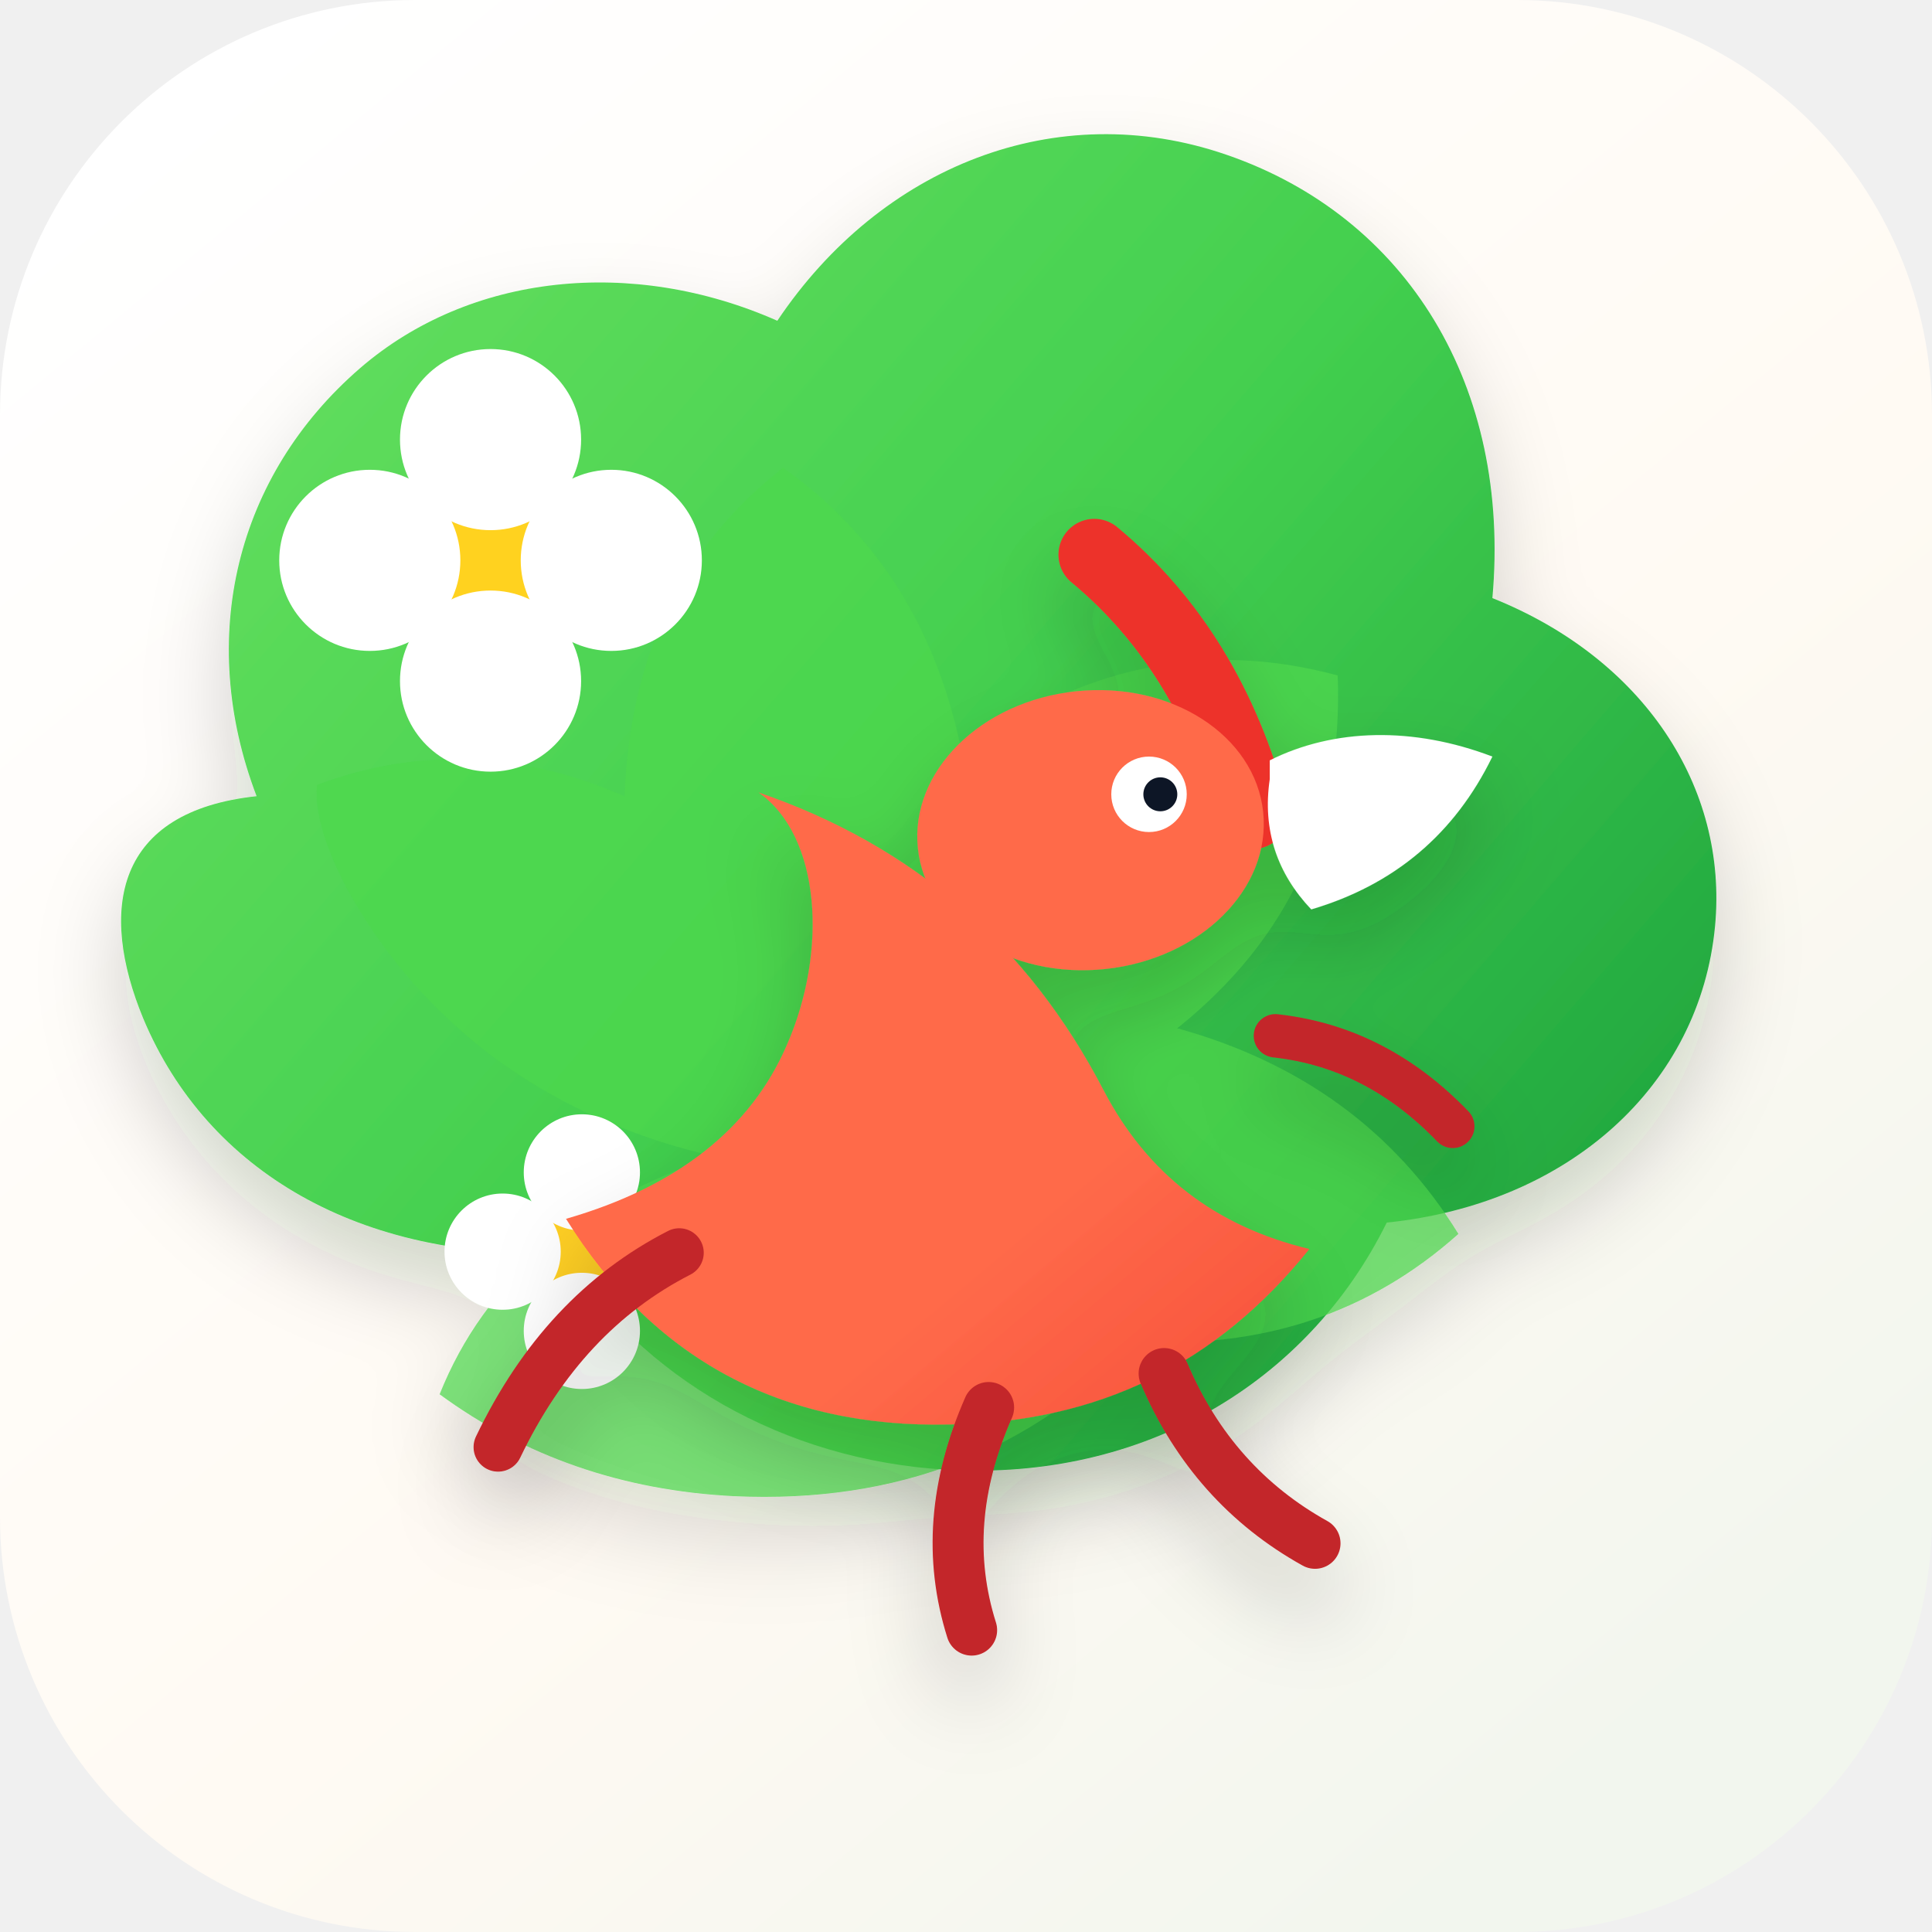
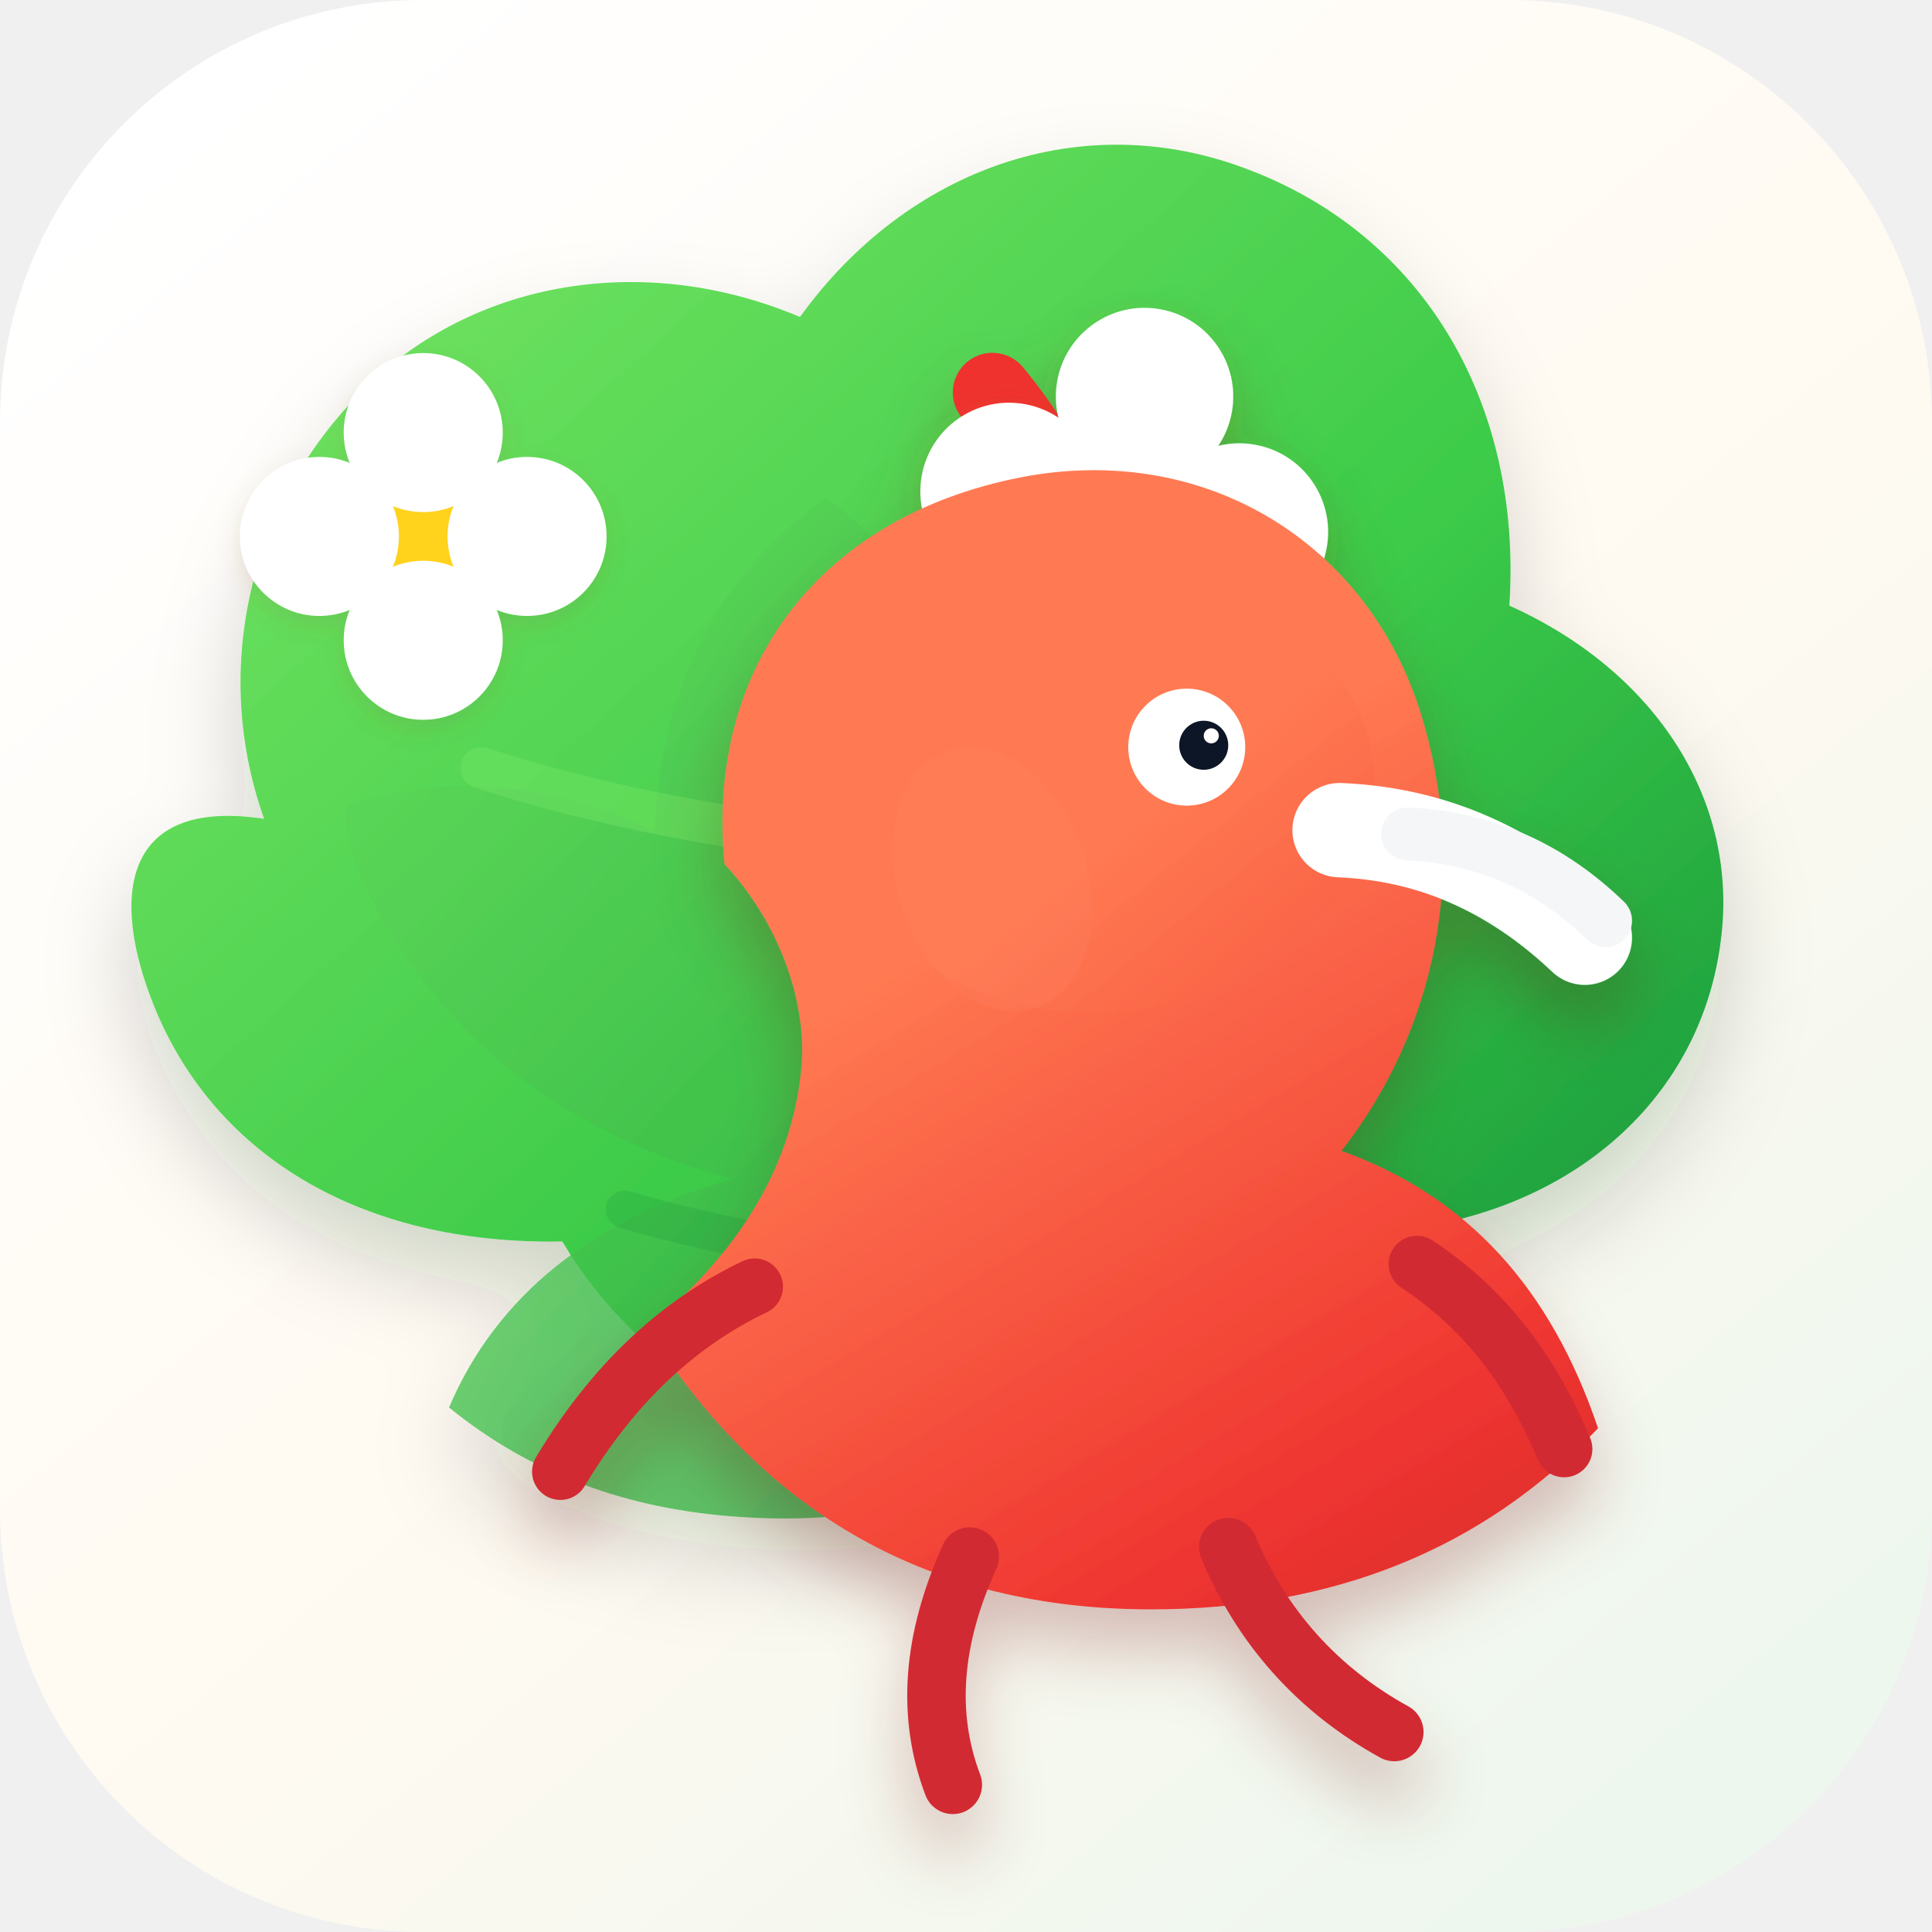
- <svg xmlns="http://www.w3.org/2000/svg" viewBox="0 0 1024 1024" role="img" aria-label="fingerfruit">
+ <svg xmlns="http://www.w3.org/2000/svg" viewBox="0 0 1024 1024" role="img" aria-label="fingerfruit" style="stroke:none">
  <defs>
-     <linearGradient id="bg" x1="104" y1="40" x2="848" y2="940" gradientUnits="userSpaceOnUse">
+     <linearGradient id="bg" x1="116" y1="42" x2="860" y2="956" gradientUnits="userSpaceOnUse">
      <stop offset="0" stop-color="#ffffff" />
-       <stop offset=".62" stop-color="#fffaf3" />
-       <stop offset="1" stop-color="#f2f6ee" />
+       <stop offset=".58" stop-color="#fffaf1" />
+       <stop offset="1" stop-color="#eef7ee" />
    </linearGradient>
-     <linearGradient id="leaf" x1="118" y1="150" x2="780" y2="722" gradientUnits="userSpaceOnUse">
-       <stop offset="0" stop-color="#64df5e" />
-       <stop offset=".52" stop-color="#43cf4f" />
-       <stop offset="1" stop-color="#22a840" />
+     <linearGradient id="tree" x1="198" y1="134" x2="820" y2="824" gradientUnits="userSpaceOnUse">
+       <stop offset="0" stop-color="#70e260" />
+       <stop offset=".52" stop-color="#3ccb49" />
+       <stop offset="1" stop-color="#15933a" />
    </linearGradient>
-     <linearGradient id="mascot" x1="288" y1="348" x2="672" y2="806" gradientUnits="userSpaceOnUse">
-       <stop offset="0" stop-color="#ff6b4a" />
-       <stop offset=".58" stop-color="#ee352d" />
-       <stop offset="1" stop-color="#bf1d26" />
+     <linearGradient id="treeShade" x1="222" y1="248" x2="744" y2="742" gradientUnits="userSpaceOnUse">
+       <stop offset="0" stop-color="#63dc5a" />
+       <stop offset="1" stop-color="#20a43e" />
+     </linearGradient>
+     <linearGradient id="redBody" x1="330" y1="278" x2="662" y2="828" gradientUnits="userSpaceOnUse">
+       <stop offset="0" stop-color="#ff7a52" />
+       <stop offset=".55" stop-color="#ef3530" />
+       <stop offset="1" stop-color="#bb1e29" />
    </linearGradient>
    <filter id="shadow" x="-20%" y="-20%" width="140%" height="150%">
-       <feDropShadow dx="0" dy="24" stdDeviation="22" flood-color="#123015" flood-opacity=".18" />
+       <feDropShadow dx="0" dy="25" stdDeviation="23" flood-color="#153018" flood-opacity=".18" />
    </filter>
-     <filter id="softShadow" x="-20%" y="-20%" width="140%" height="150%">
-       <feDropShadow dx="0" dy="18" stdDeviation="18" flood-color="#d7bca7" flood-opacity=".24" />
+     <filter id="characterShadow" x="-24%" y="-22%" width="150%" height="150%">
+       <feDropShadow dx="0" dy="22" stdDeviation="18" flood-color="#6c1719" flood-opacity=".24" />
+     </filter>
+     <filter id="petalShadow" x="-30%" y="-30%" width="160%" height="160%">
+       <feDropShadow dx="0" dy="6" stdDeviation="7" flood-color="#8b5d25" flood-opacity=".14" />
    </filter>
  </defs>
-   <rect width="1024" height="1024" rx="220" fill="url(#bg)" />
+   <rect width="1024" height="1024" rx="224" fill="url(#bg)" />
  <g filter="url(#shadow)">
-     <path d="M136 422c-32-84-11-170 55-227 58-50 144-59 221-25 55-82 148-119 238-88 96 33 151 123 141 235 80 32 125 100 118 174-8 84-77 147-174 157-42 85-129 137-233 131-87-5-162-49-204-115-107 4-188-43-222-124-24-58-15-110 60-118z" fill="url(#leaf)" />
-     <path d="M168 416c53-20 108-18 163 6 3-75 31-133 84-174 50 35 82 86 95 152 62-47 129-61 199-42 3 77-25 139-85 187 65 18 115 54 149 109-47 42-104 61-171 57-55 58-126 86-213 82-59-3-111-21-156-54 24-60 73-102 146-126-78-18-139-58-181-119-22-32-32-61-30-78z" fill="#4dd84d" opacity=".72" />
+     <path d="M140 434c-30-84-5-178 63-237 58-50 143-62 221-29 57-79 150-112 238-78 92 35 145 123 138 231 78 35 122 104 112 178-11 86-83 147-181 154-45 82-132 131-234 123-86-6-159-51-199-118-108 2-187-47-218-129-22-58-12-106 60-95z" fill="url(#tree)" />
+     <path d="M184 427c55-18 111-12 163 14 3-78 34-137 91-177 50 37 80 91 91 160 62-48 131-64 205-46 2 78-31 142-96 192 65 19 113 55 143 110-49 39-108 55-176 49-57 55-128 81-213 75-60-4-111-23-154-58 25-59 76-100 150-121-78-21-139-64-179-127-20-32-28-56-25-71z" fill="url(#treeShade)" opacity=".78" />
+     <path d="M255 407c128 41 284 55 458 39" fill="none" stroke="#79e767" stroke-width="22" stroke-linecap="round" opacity=".38" />
+     <path d="M331 641c116 34 232 37 348 8" fill="none" stroke="#0f8432" stroke-width="20" stroke-linecap="round" opacity=".18" />
  </g>
-   <g>
-     <g transform="translate(148 185)">
-       <circle cx="112" cy="112" r="38" fill="#ffd21f" />
-       <circle cx="112" cy="48" r="48" fill="#fff" />
-       <circle cx="176" cy="112" r="48" fill="#fff" />
-       <circle cx="112" cy="176" r="48" fill="#fff" />
-       <circle cx="48" cy="112" r="48" fill="#fff" />
+   <g transform="translate(128 188) scale(.86)" filter="url(#petalShadow)">
+     <circle cx="112" cy="112" r="37" fill="#ffd21f" />
+     <circle cx="112" cy="48" r="49" fill="#fff" />
+     <circle cx="176" cy="112" r="49" fill="#fff" />
+     <circle cx="112" cy="176" r="49" fill="#fff" />
+     <circle cx="48" cy="112" r="49" fill="#fff" />
+   </g>
+   <g filter="url(#characterShadow)" transform="translate(252 166)">
+     <path d="M274 42c38 46 59 101 63 166" fill="none" stroke="#ef332e" stroke-width="42" stroke-linecap="round" />
+     <g transform="translate(266 -6) rotate(10)" filter="url(#petalShadow)">
+       <circle cx="96" cy="96" r="35" fill="#ffd21f" />
+       <circle cx="96" cy="34" r="47" fill="#fff" />
+       <circle cx="158" cy="96" r="47" fill="#fff" />
+       <circle cx="96" cy="158" r="47" fill="#fff" />
+       <circle cx="34" cy="96" r="47" fill="#fff" />
    </g>
-     <g transform="translate(230 585) scale(.7)">
-       <circle cx="112" cy="112" r="34" fill="#ffcf24" />
-       <circle cx="112" cy="52" r="44" fill="#fff" />
-       <circle cx="172" cy="112" r="44" fill="#fff" />
-       <circle cx="112" cy="172" r="44" fill="#fff" />
-       <circle cx="52" cy="112" r="44" fill="#fff" />
-     </g>
-   </g>
-   <g filter="url(#shadow)" transform="translate(284 270)">
-     <path d="M296 24c41 34 69 80 84 137" fill="none" stroke="#ed332c" stroke-width="38" stroke-linecap="round" />
-     <path d="M389 133c34-17 76-18 118-2-20 41-52 68-96 81-18-19-26-42-22-69z" fill="#ffffff" />
-     <path d="M118 150c82 28 143 81 183 158 23 44 59 72 109 84-49 61-112 92-191 93-89 2-157-35-203-109 59-17 98-48 117-92 22-50 18-111-15-134z" fill="url(#mascot)" />
-     <ellipse cx="294" cy="170" rx="92" ry="74" fill="url(#mascot)" transform="rotate(-6 294 170)" />
-     <circle cx="325" cy="151" r="20" fill="#ffffff" />
-     <circle cx="331" cy="151" r="9" fill="#111827" />
-     <path d="M76 394c-41 21-73 55-96 103" fill="none" stroke="#c3262a" stroke-width="26" stroke-linecap="round" />
-     <path d="M240 476c-18 41-21 80-9 118" fill="none" stroke="#c3262a" stroke-width="27" stroke-linecap="round" />
-     <path d="M333 458c17 40 44 70 80 90" fill="none" stroke="#c3262a" stroke-width="27" stroke-linecap="round" />
-     <path d="M392 279c36 4 67 20 94 48" fill="none" stroke="#c3262a" stroke-width="23" stroke-linecap="round" />
+     <path d="M132 292c-10-104 50-184 157-205 98-19 184 35 212 125 26 83 8 168-42 232 67 24 111 73 136 147-61 64-140 96-237 96-116 0-205-50-267-149 50-41 78-88 82-141 2-33-12-74-41-105z" fill="url(#redBody)" />
+     <ellipse cx="335" cy="256" rx="142" ry="114" fill="url(#redBody)" transform="rotate(-8 335 256)" />
+     <path d="M458 274c49 2 92 21 130 57" fill="none" stroke="#fff" stroke-width="50" stroke-linecap="round" />
+     <path d="M494 276c42 2 76 18 105 46" fill="none" stroke="#f4f6f8" stroke-width="28" stroke-linecap="round" />
+     <circle cx="377" cy="230" r="31" fill="#fff" />
+     <circle cx="386" cy="229" r="13" fill="#111827" />
+     <circle cx="390" cy="224" r="4" fill="#fff" />
+     <path d="M148 516c-42 20-76 53-103 98" fill="none" stroke="#d22a30" stroke-width="30" stroke-linecap="round" />
+     <path d="M499 504c35 23 60 55 78 98" fill="none" stroke="#d22a30" stroke-width="30" stroke-linecap="round" />
+     <path d="M262 659c-20 44-23 84-9 121" fill="none" stroke="#d22a30" stroke-width="31" stroke-linecap="round" />
+     <path d="M399 654c18 43 48 76 88 98" fill="none" stroke="#d22a30" stroke-width="31" stroke-linecap="round" />
+     <ellipse cx="274" cy="300" rx="50" ry="72" fill="#ff8666" opacity=".18" transform="rotate(-19 274 300)" />
  </g>
</svg>
